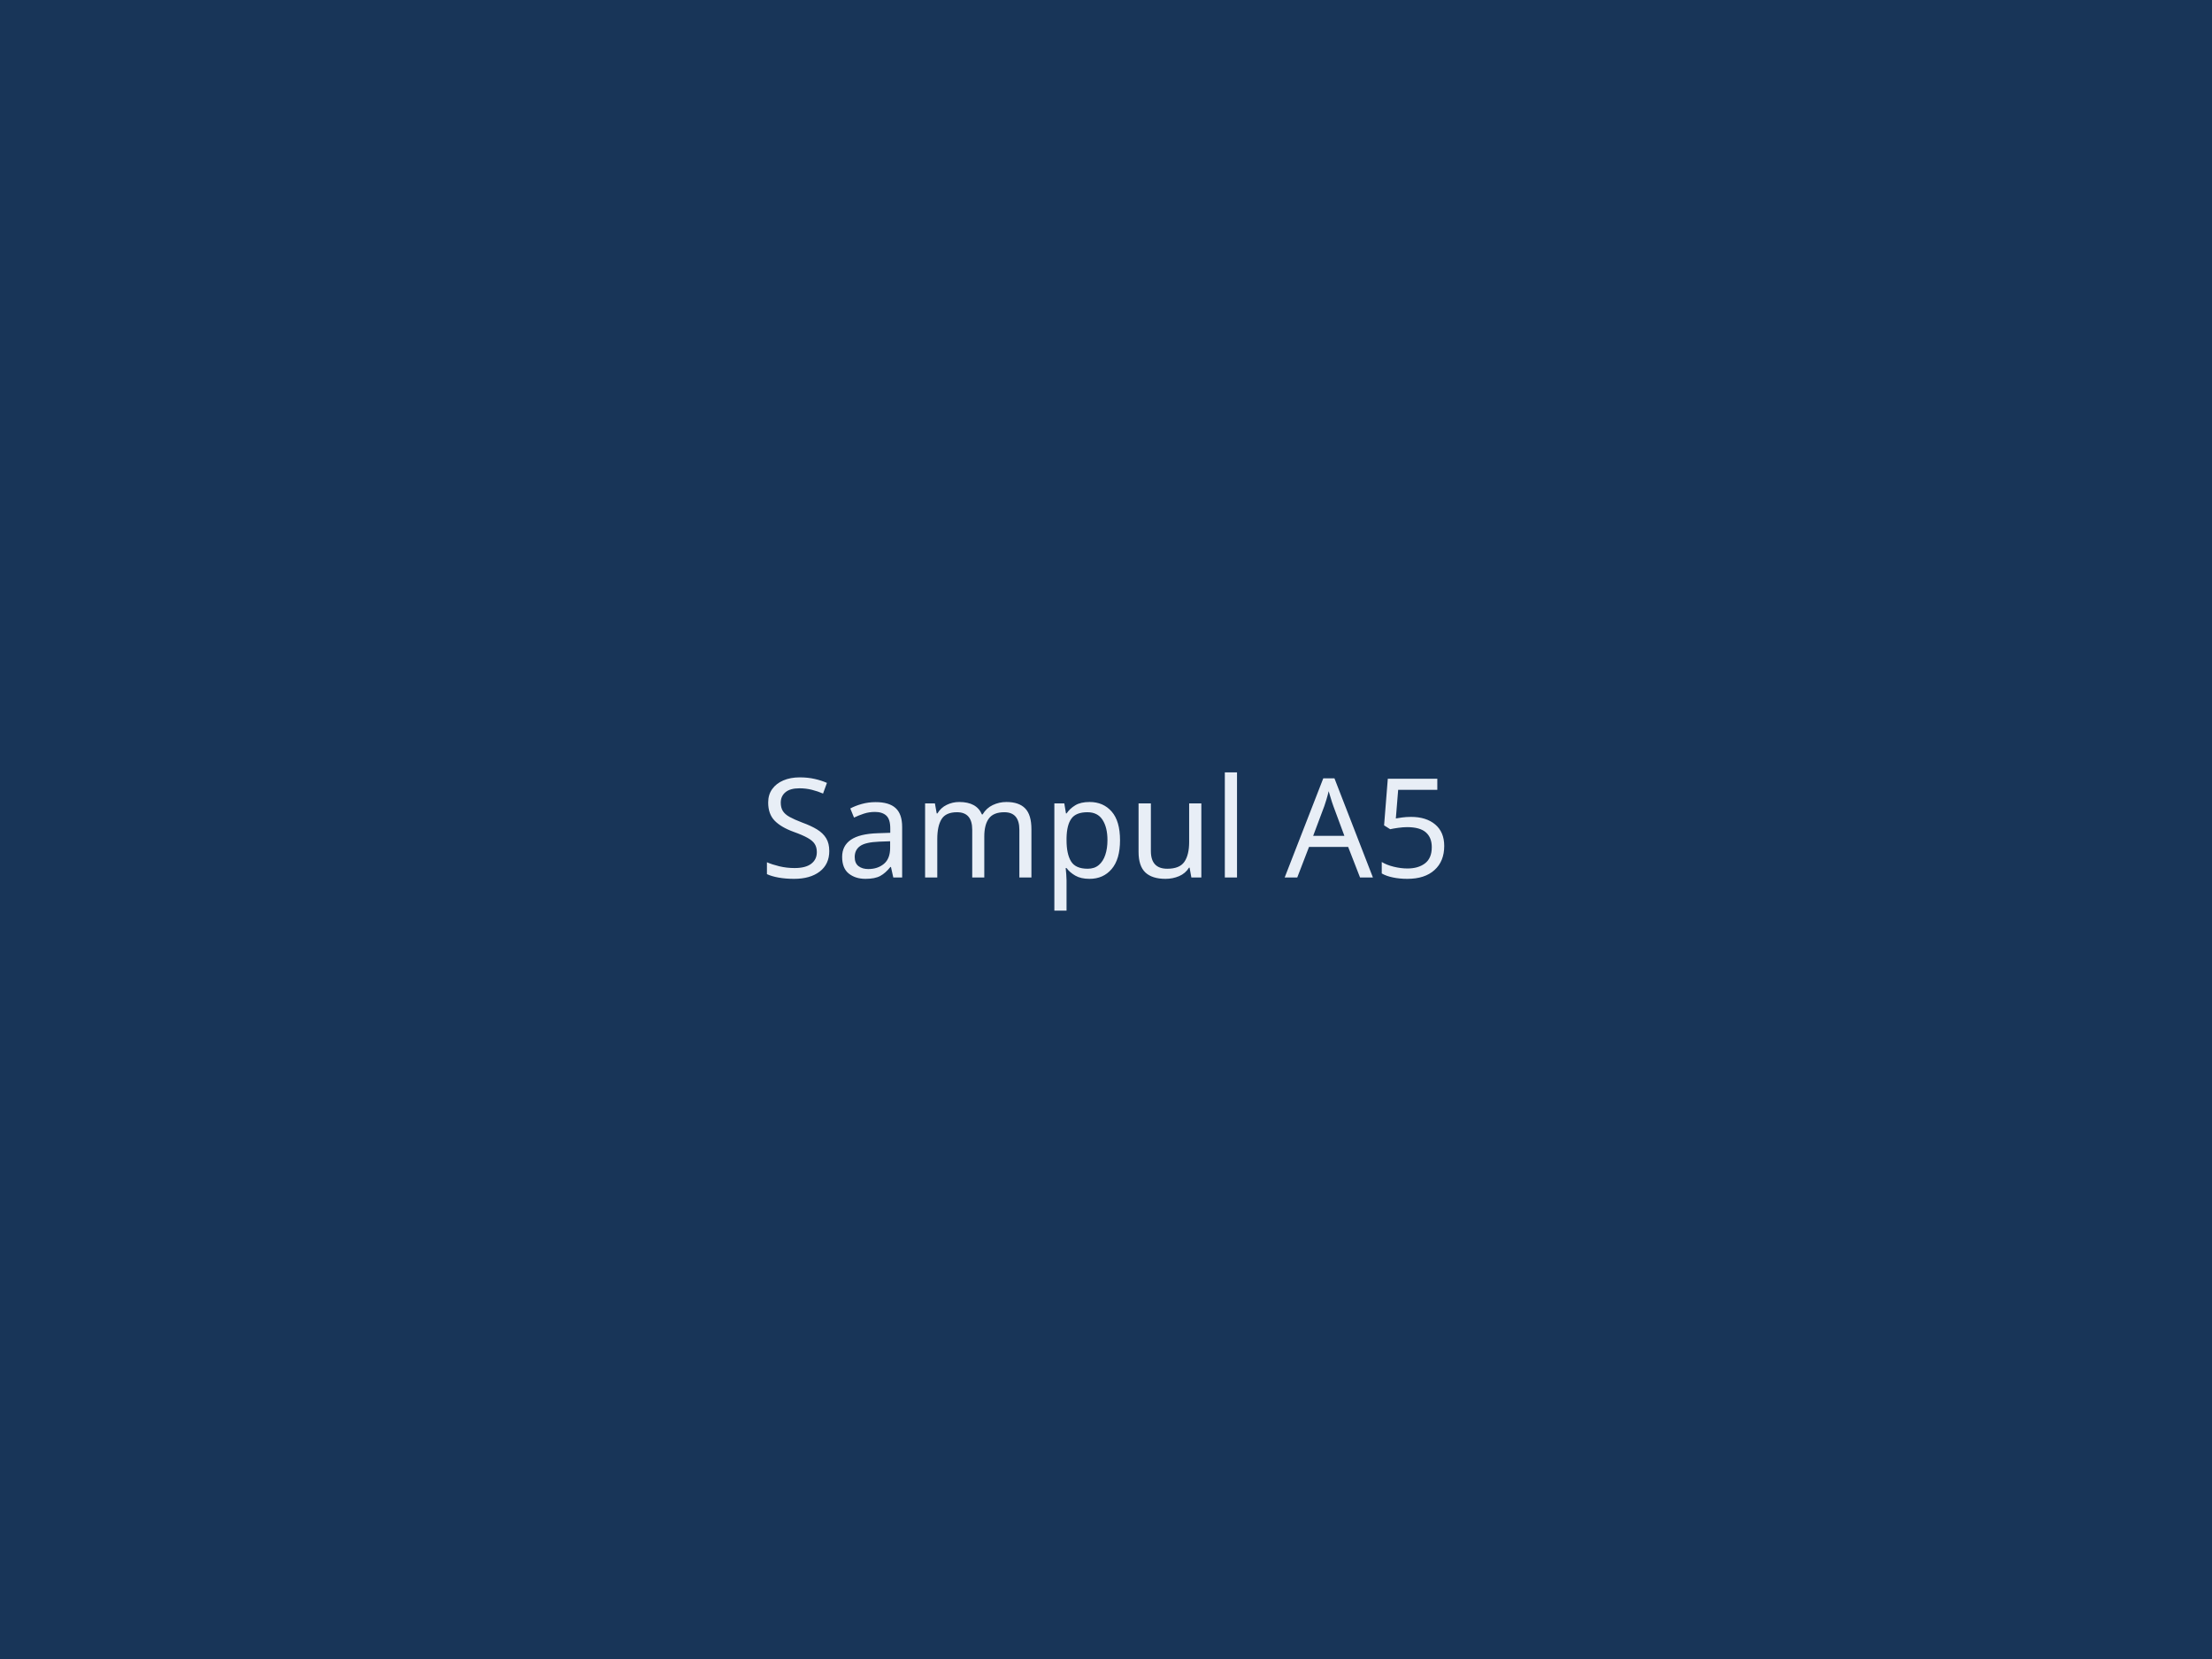
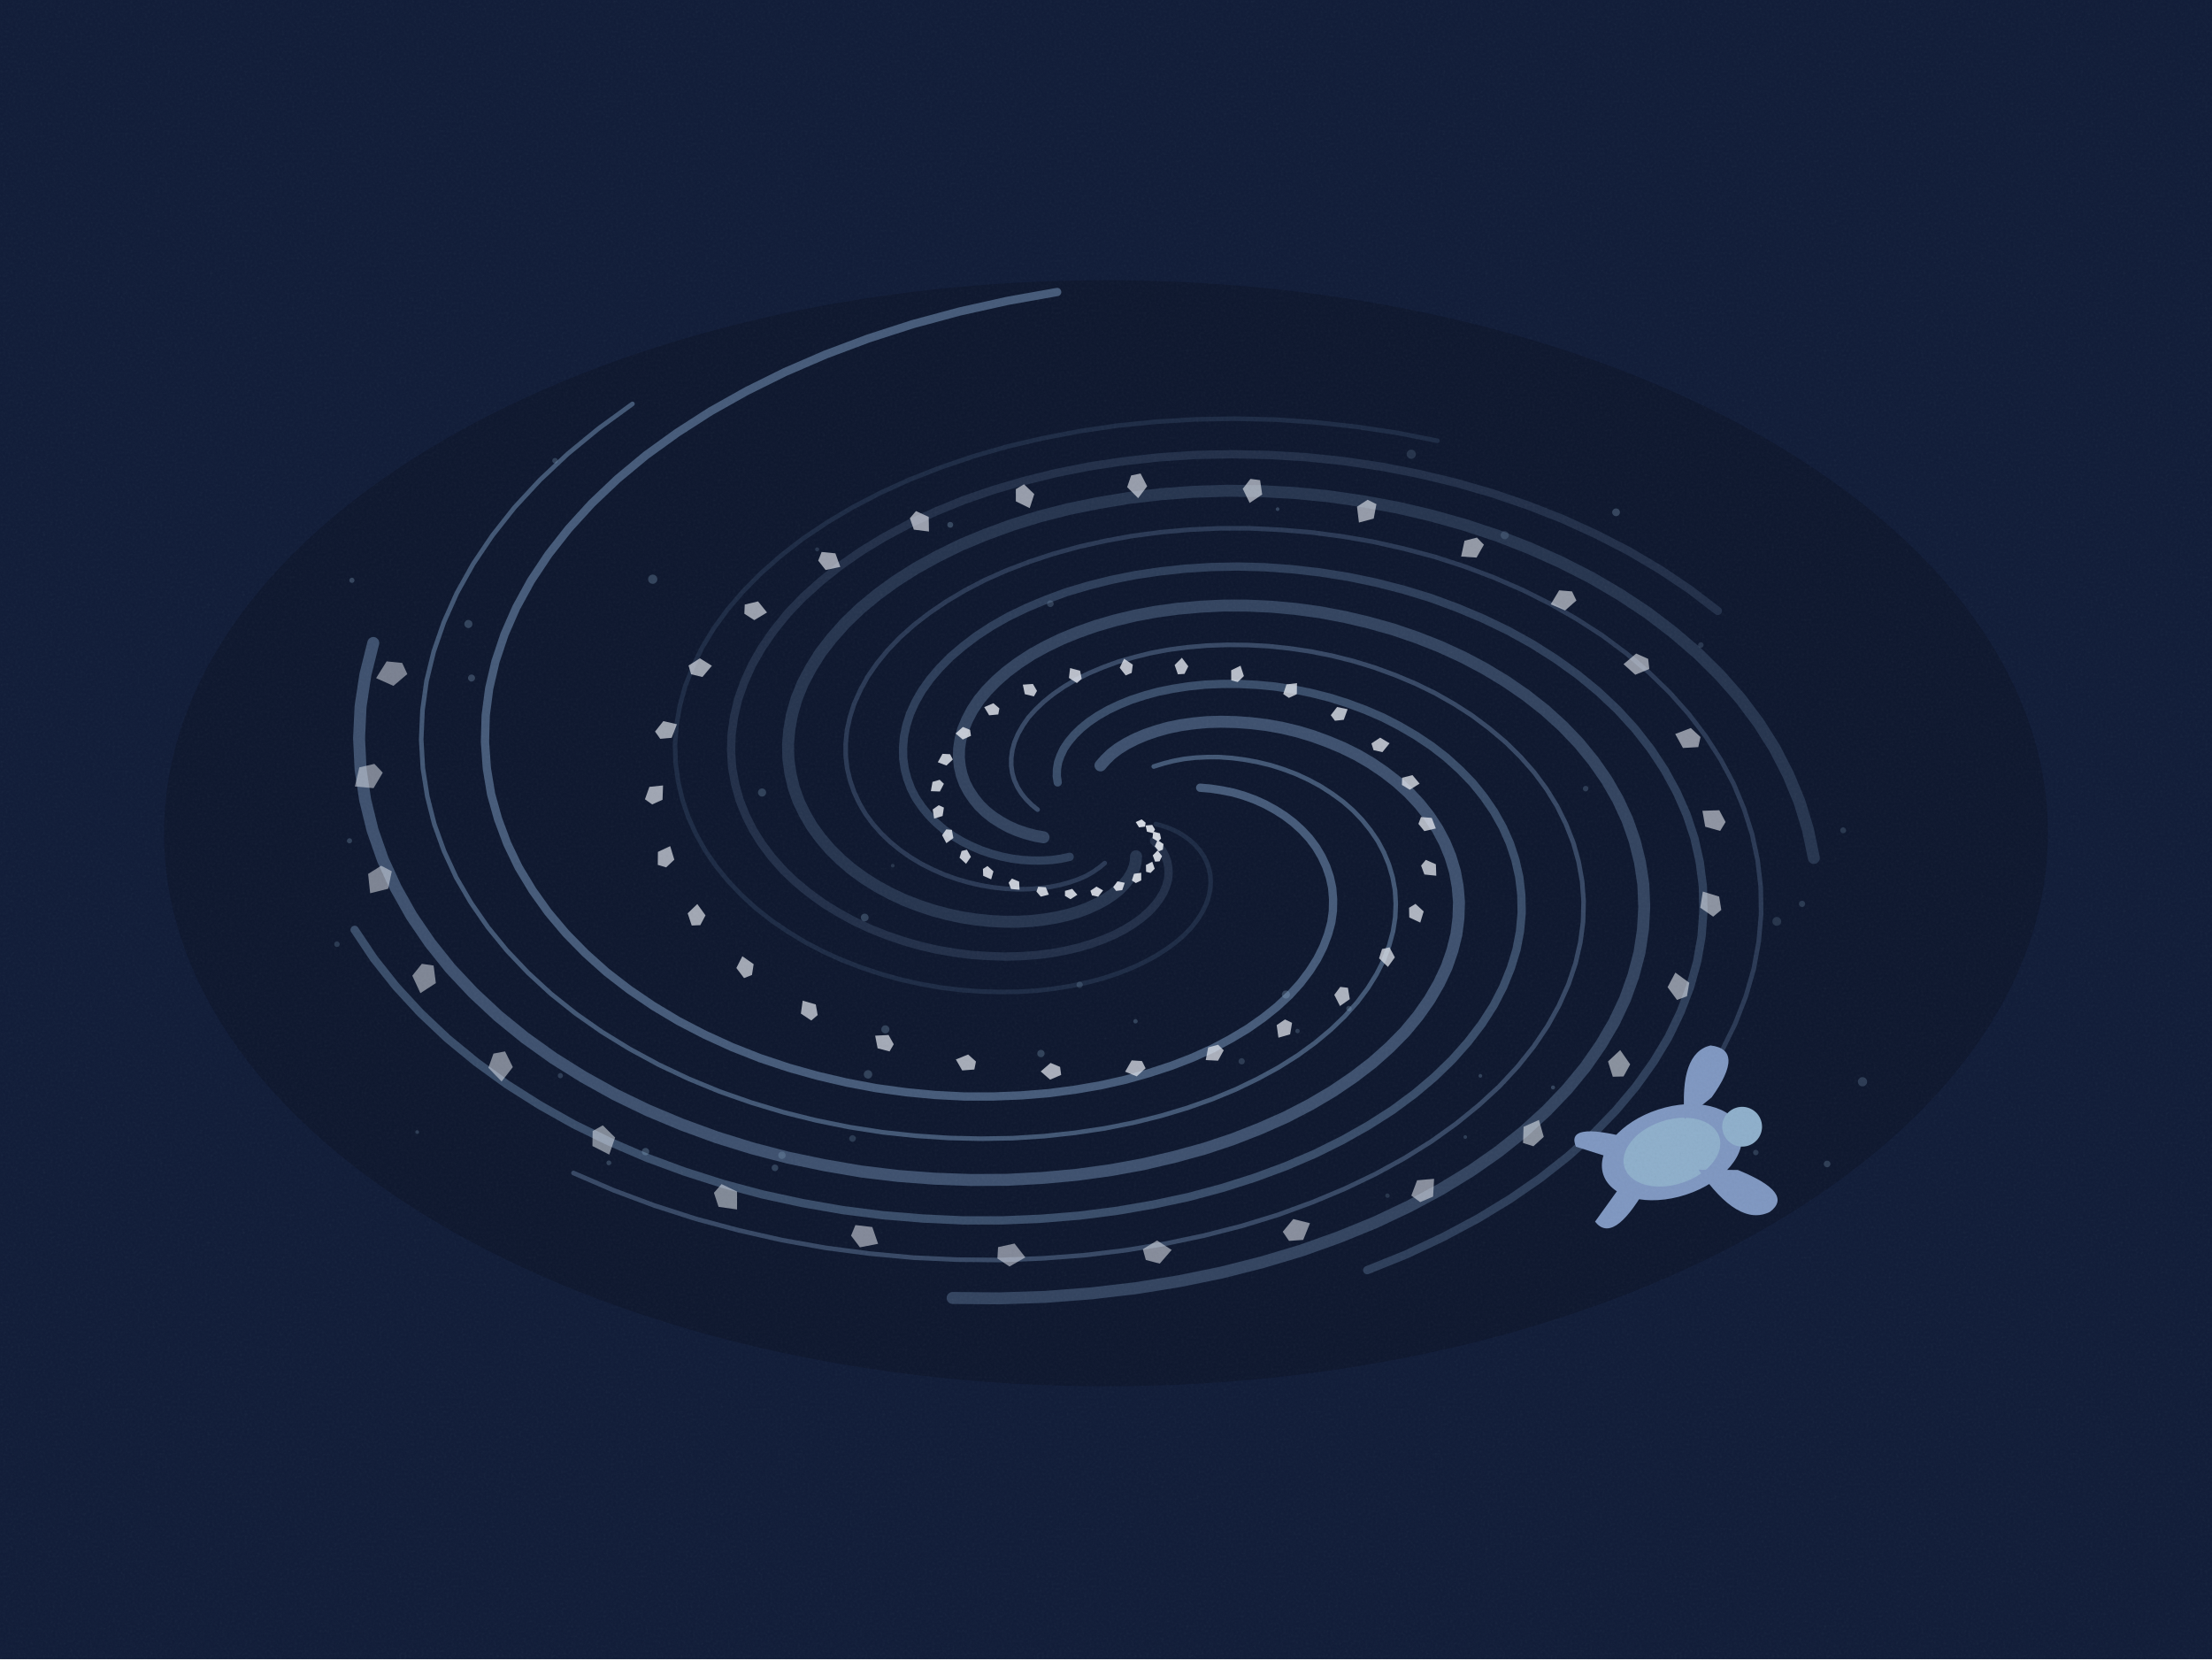
- <svg xmlns="http://www.w3.org/2000/svg" viewBox="0 0 800 600" width="800" height="600" role="img" aria-label="Sampul A5">
-   <rect width="800" height="600" fill="#183558" />
-   <text x="50%" y="50%" fill="#E8EEF6" font-family="sans-serif" font-size="50" text-anchor="middle" dominant-baseline="middle">Sampul A5</text>
+ <svg xmlns="http://www.w3.org/2000/svg" aria-labelledby="title desc" viewBox="0 0 1200 900" role="img">
+   <defs>
+     <filter id="grain" width="100%" height="100%" x="0%" y="0%" color-interpolation-filters="sRGB">
+       <feTurbulence baseFrequency=".74" numOctaves="3" seed="17" stitchTiles="stitch" type="fractalNoise" />
+       <feColorMatrix type="saturate" values="0" />
+     </filter>
+   </defs>
+   <path fill="#101c38" d="M0 0h1200v900H0z" />
+   <ellipse cx="600" cy="452" fill="#0a1226" opacity=".53" rx="511" ry="300" />
+   <path fill="none" stroke="#86a8d0" stroke-linecap="round" stroke-linejoin="round" stroke-width="2.5" d="m627 447 4 1.1 3.9 1.4 3.7 1.7 3.5 2.1 3.2 2.3 2.9 2.6 2.5 2.9 2.2 3.1 1.7 3.4 1.2 3.5.8 3.7.2 3.9-.3 3.9-.9 4.1-1.4 4.1-2.1 4.2-2.7 4.2-3.2 4.1-3.9 4-4.5 3.9-5.2 3.8-5.7 3.6-6.3 3.4-6.9 3.2-7.4 2.9-7.9 2.6-8.4 2.2-8.8 1.9-9.3 1.5-9.6 1.1-10 .6-10.2.1-10.5-.3-10.6-.8-10.7-1.3-10.8-1.9-10.8-2.4-10.7-3-10.6-3.5-10.4-4-10.2-4.6-9.8-5.1-9.4-5.7-9-6.1-8.5-6.7-7.9-7.2-7.2-7.6-6.6-8.1-5.8-8.4-5-8.9-4.2-9.2-3.2-9.5-2.3-9.8-1.4-10.1-.3-10.2.8-10.4 1.8-10.4 2.9-10.6 4.1-10.5 5.1-10.5 6.3-10.4 7.5-10.3 8.6-10 9.7-9.8 10.8-9.5 11.9-9.2 13-8.7 14-8.3 15-7.8 15.9-7.2 16.9-6.6 17.6-6 18.5-5.3 19.2-4.5 19.8-3.8 20.4-3 20.9-2.1 21.3-1.3 21.6-.4 21.9.5 22.1 1.5 22.1 2.4 22 3.3 21.9 4.3" opacity=".14" />
+   <path fill="none" stroke="#86a8d0" stroke-linecap="round" stroke-linejoin="round" stroke-width="4.5" d="m626.1 456.2 2.4 2.5 2 2.7 1.6 2.9 1.1 3 .6 3.2.2 3.4-.4 3.4-1 3.5-1.5 3.5-2.1 3.5-2.7 3.5-3.2 3.4-3.8 3.3-4.4 3.2-4.9 3-5.4 2.8-6 2.6-6.4 2.3-6.9 2.1-7.4 1.7-7.7 1.4-8.1 1-8.5.6-8.6.2-9-.3-9-.6-9.3-1.2-9.2-1.6-9.3-2.1-9.3-2.7-9.1-3.1-9-3.6-8.7-4.1-8.4-4.6-8.1-5-7.7-5.6-7.3-6-6.7-6.4-6.1-6.9-5.5-7.3-4.8-7.6-4-8-3.3-8.3-2.4-8.6-1.6-8.8-.6-9.1.3-9.2 1.3-9.3 2.2-9.4 3.3-9.4 4.3-9.5 5.4-9.4 6.4-9.2 7.4-9.2 8.5-8.9 9.6-8.6 10.5-8.4 11.5-8 12.5-7.6 13.5-7.2 14.3-6.6 15.2-6.2 16-5.5 16.7-4.9 17.4-4.3L591 253l18.6-2.8 19.1-2.1 19.5-1.3 19.9-.4 20.1.4 20.3 1.2 20.3 2.1 20.4 3 20.2 3.9 20.1 4.8 19.8 5.7 19.4 6.6 18.9 7.4 18.4 8.4 17.7 9.1 16.9 10 16.1 10.8 15.2 11.6" opacity=".17" />
+   <path fill="none" stroke="#86a8d0" stroke-linecap="round" stroke-linejoin="round" stroke-width="6.5" d="m616.3 464.5-.2 3-.7 3-1.3 3.1-1.8 3-2.4 3-2.8 2.9-3.5 2.8-3.9 2.6-4.4 2.4-5 2.3-5.3 2-5.8 1.7-6.2 1.4-6.6 1.1-6.9.8-7.2.4h-7.4l-7.6-.4-7.8-.8-7.8-1.2-7.9-1.7-7.8-2.1-7.8-2.6-7.7-3-7.5-3.5-7.2-3.9-7-4.4-6.6-4.8-6.1-5.2-5.8-5.7-5.1-6-4.7-6.4-3.9-6.7-3.4-7-2.6-7.4-1.8-7.6-1.1-7.8-.2-8 .7-8.1 1.5-8.3 2.4-8.3 3.4-8.4 4.4-8.3 5.2-8.3 6.3-8.1 7.2-8.1 8.1-7.8 9.1-7.5 10-7.3 11-7 11.8-6.5 12.6-6.2 13.5-5.6 14.2-5.2 14.9-4.6 15.6-4 16.2-3.3 16.8-2.8 17.3-2 17.6-1.3 18-.6 18.3.2 18.5 1 18.6 1.8 18.6 2.7 18.6 3.4 18.4 4.3 18.2 5.1 17.9 5.9 17.4 6.8 17 7.6 16.3 8.3 15.7 9.2 15 9.9 14 10.7 13.2 11.3 12.1 12 11.1 12.6 9.9 13.2 8.7 13.8 7.3 14.2 6.1 14.7 4.6 15.1 3.2 15.4" opacity=".21" />
+   <path fill="none" stroke="#86a8d0" stroke-linecap="round" stroke-linejoin="round" stroke-width="2.5" d="m599.3 468.2-2.9 2.4-3.3 2.3-3.8 2.2-4.3 1.9-4.7 1.6-5 1.4-5.5 1.1-5.7.7-6 .5-6.2.1-6.4-.3-6.5-.7-6.6-1.1-6.6-1.5-6.6-1.9-6.6-2.3-6.4-2.8-6.2-3.1-6-3.6-5.6-3.9-5.4-4.4-4.9-4.7-4.5-5.1-4-5.4-3.4-5.8-2.8-6-2.2-6.3-1.6-6.6-.8-6.8v-6.9l.7-7.1 1.6-7.2 2.3-7.2 3.3-7.3 4-7.3 5-7.2 5.8-7.1 6.7-7 7.6-6.8 8.4-6.5 9.3-6.3 10.1-6 10.8-5.6 11.7-5.2 12.4-4.7 13-4.3 13.8-3.8 14.3-3.2 14.8-2.7 15.4-2 15.7-1.4 16.1-.7h16.5l16.6.8 16.8 1.4 16.8 2.2 16.8 2.9 16.8 3.8 16.6 4.4 16.3 5.3 15.9 6 15.6 6.8 15 7.5 14.4 8.3 13.8 8.9 13 9.7 12.2 10.3 11.2 10.9 10.3 11.6 9.2 12.1 8.1 12.6 7 13.1 5.6 13.5 4.4 13.8 3 14.2 1.7 14.5.2 14.7-1.3 14.8-2.7 14.9-4.3 14.9-5.8 14.9-7.3 14.8-8.9 14.6-10.4 14.3" opacity=".24" />
+   <path fill="none" stroke="#86a8d0" stroke-linecap="round" stroke-linejoin="round" stroke-width="4.5" d="m580.3 464.8-4.7 1-4.9.7-5.2.3h-5.3l-5.5-.3-5.5-.7-5.6-1.1-5.6-1.5-5.6-1.9-5.4-2.3-5.2-2.6-5-3-4.7-3.4-4.4-3.8-4-4.1-3.6-4.4-3.2-4.7-2.6-5-2-5.3-1.5-5.5-.8-5.7-.1-5.9.5-6 1.3-6.2 2-6.2 2.8-6.2 3.6-6.3 4.4-6.2 5.2-6.1 5.9-6 6.8-5.8 7.5-5.7 8.3-5.4 9-5.1 9.8-4.7 10.5-4.4 11.1-4.1 11.8-3.5 12.3-3.1 12.9-2.6 13.4-2 13.8-1.5 14.1-.9 14.5-.3 14.8.4 14.9 1.1 15 1.7 15.1 2.4 15 3.1 14.9 3.8 14.8 4.5 14.4 5.3 14.1 5.9 13.7 6.6 13.2 7.3 12.6 8 12 8.6 11.2 9.2 10.4 9.8 9.5 10.4 8.6 11 7.5 11.4 6.5 11.9 5.4 12.2 4.2 12.7 2.9 13 1.7 13.2.3 13.5-1 13.6-2.4 13.7-3.8 13.7-5.2 13.7-6.6 13.7-8.1 13.4-9.5 13.3-10.9 13-12.3 12.7-13.7 12.2-15 11.8-16.4 11.3-17.6 10.7-18.8 10-20 9.4-21.1 8.5" opacity=".27" />
+   <path fill="none" stroke="#86a8d0" stroke-linecap="round" stroke-linejoin="round" stroke-width="6.5" d="m566.1 454.2-4.9-.9-4.8-1.3-4.7-1.6-4.6-2-4.3-2.4-4.2-2.7-3.8-3-3.5-3.4-3-3.7-2.7-4-2.2-4.2-1.6-4.4-1.1-4.7-.5-4.9.1-5 .8-5.1 1.4-5.2 2.2-5.3 2.8-5.3 3.5-5.3 4.3-5.2 5-5.1 5.7-5 6.4-4.8 7.2-4.7 7.8-4.3 8.5-4.1 9.1-3.7 9.7-3.4 10.3-3 10.9-2.6 11.3-2.1 11.8-1.6 12.2-1.1 12.5-.6h12.8l13 .6 13.2 1.2 13.3 1.8 13.3 2.5 13.2 3.1 13.2 3.7 12.9 4.4 12.7 5 12.4 5.7 11.9 6.3 11.4 6.9 10.9 7.5 10.3 8.1 9.6 8.7 8.8 9.2 7.9 9.7 7.1 10.2 6.1 10.6 5.1 11 4 11.4 2.9 11.7 1.8 12 .5 12.2-.7 12.3-1.9 12.5-3.3 12.5-4.5 12.6-5.9 12.5-7.2 12.3-8.5 12.2-9.9 12-11.1 11.6-12.5 11.4-13.7 10.9-14.9 10.4-16.2 9.9-17.3 9.3-18.4 8.7-19.4 7.9-20.4 7.3-21.4 6.4-22.1 5.6-23 4.7-23.6 3.8-24.2 2.8-24.7 1.9-25 .8-25.4-.2" opacity=".31" />
+   <path fill="none" stroke="#86a8d0" stroke-linecap="round" stroke-linejoin="round" stroke-width="2.5" d="m562.9 439.2-3.3-2.7-2.9-2.9-2.6-3.2-2.1-3.4-1.7-3.7-1.1-3.8-.6-4.1v-4.2l.6-4.3 1.2-4.4 1.9-4.4 2.5-4.4 3.1-4.5 3.9-4.3 4.5-4.3 5.1-4.1 5.8-4 6.4-3.8 7.1-3.5 7.6-3.2 8.2-3 8.8-2.5 9.2-2.3 9.7-1.8 10.1-1.3 10.5-.9 10.9-.4 11.1.1 11.3.6 11.4 1.2 11.6 1.7 11.5 2.3 11.6 2.9 11.4 3.5 11.2 4.1 11 4.6 10.7 5.2 10.4 5.9 9.8 6.3 9.3 7 8.8 7.4 8.1 8 7.4 8.4 6.6 8.9 5.8 9.4 4.8 9.7 4 10.1 2.9 10.4 1.9 10.6.8 10.9-.3 11.1-1.5 11.2-2.6 11.3-3.8 11.3-5.1 11.4-6.2 11.2-7.5 11.1-8.7 10.9-9.9 10.7-11.2 10.3-12.3 10-13.4 9.6-14.6 9.1-15.7 8.6-16.7 8-17.7 7.4-18.6 6.8-19.6 6-20.3 5.2-21 4.4-21.7 3.6-22.3 2.7-22.7 1.7-23.2.9-23.4-.2-23.7-1.1-23.8-2.2-23.7-3.1-23.7-4.2-23.4-5.3-23.2-6.2-22.7-7.3-22.2-8.3-21.6-9.3" opacity=".34" />
+   <path fill="none" stroke="#86a8d0" stroke-linecap="round" stroke-linejoin="round" stroke-width="4.5" d="m573.8 424.4-.5-3.5.1-3.6.6-3.7 1.3-3.7 1.8-3.8 2.5-3.7 3.1-3.7 3.7-3.6 4.3-3.5 4.9-3.3 5.4-3.1 6.1-2.9 6.6-2.7 7.1-2.3 7.6-2.1 8-1.6 8.4-1.3 8.8-.9 9.2-.4h9.4l9.6.5 9.7.9 9.9 1.5 9.9 2 9.9 2.5 9.8 3.1 9.7 3.6 9.5 4.1 9.1 4.7 8.9 5.2 8.4 5.6 8 6.2 7.4 6.7 6.9 7.1 6.1 7.6 5.5 8 4.7 8.4 3.9 8.7 3 9.1 2.1 9.3 1.1 9.6.2 9.7-.9 10-1.9 10-3.1 10.1-4.1 10.1-5.2 10.1-6.4 10-7.5 9.8-8.6 9.7-9.7 9.4-10.8 9.1-11.9 8.8-13 8.3-14 7.9-14.9 7.4-15.9 6.8-16.8 6.2-17.6 5.6-18.3 4.9-19.1 4.1-19.7 3.4-20.3 2.6-20.8 1.7-21.1.9h-21.5l-21.7-1-21.8-1.8-21.9-2.8-21.8-3.8-21.7-4.7-21.3-5.7-21-6.7-20.6-7.6-20-8.6-19.3-9.4-18.5-10.4-17.7-11.2-16.7-12.1-15.7-12.9-14.5-13.7-13.3-14.4-12-15.1-10.5-15.7" opacity=".37" />
+   <path fill="none" stroke="#86a8d0" stroke-linecap="round" stroke-linejoin="round" stroke-width="6.5" d="m597 415.2 2.7-3.1 3.2-3.1 3.8-2.9 4.4-2.7 4.9-2.5 5.4-2.3 5.9-2 6.3-1.8 6.8-1.4 7.1-1 7.5-.7 7.7-.2 8 .2 8.1.6 8.3 1 8.4 1.5 8.4 2 8.3 2.5 8.2 3 8.1 3.4 7.9 3.9 7.5 4.4 7.2 4.9 6.8 5.3 6.4 5.8 5.8 6.2 5.2 6.6 4.6 7 3.9 7.4 3.1 7.6 2.4 8 1.5 8.2.7 8.4-.3 8.7-1.1 8.7-2.2 8.9-3.1 8.9-4.2 8.9-5.1 8.8-6.2 8.8-7.2 8.7-8.3 8.4-9.2 8.2-10.3 7.9-11.2 7.6-12.2 7.2-13.1 6.8-14 6.2-14.8 5.8-15.6 5.2-16.4 4.5-17.1 4-17.6 3.2-18.3 2.5-18.7 1.7-19.1 1-19.5.1-19.6-.7-19.9-1.5-19.9-2.4-19.9-3.4-19.8-4.1-19.6-5.1-19.3-6-18.9-6.9-18.4-7.7-17.8-8.6-17.1-9.5-16.3-10.2-15.5-11.1-14.5-11.8-13.5-12.6-12.4-13.2-11.1-13.9-9.9-14.5-8.5-15.1-7.1-15.5-5.6-16-4-16.4-2.5-16.6-.8-16.9.8-17.1 2.6-17.3 4.3-17.2" opacity=".4" />
+   <path fill="none" stroke="#86a8d0" stroke-linecap="round" stroke-linejoin="round" stroke-width="2.5" d="m625.9 415.8 5.1-1.6 5.5-1.4 5.8-1.1 6.2-.7 6.4-.3h6.6l6.9.5 6.9.9 7 1.3 7.1 1.7 6.9 2.2 6.9 2.6 6.7 3.1 6.5 3.5 6.2 4 5.9 4.3 5.5 4.8 5 5.2 4.5 5.6 4 5.9 3.3 6.2 2.7 6.6 2 6.8 1.3 7.1.4 7.3-.3 7.4-1.2 7.6-2.1 7.7-2.9 7.7-3.9 7.7-4.8 7.7-5.7 7.6-6.7 7.5-7.6 7.3-8.5 7.1-9.5 6.9-10.3 6.5-11.2 6.1-12 5.8-12.8 5.3-13.6 4.8-14.3 4.3-14.9 3.7-15.6 3.1-16.1 2.4-16.6 1.8-17 1.1-17.4.3-17.6-.4-17.9-1.2-17.9-1.9-18-2.8-17.9-3.6-17.7-4.4-17.6-5.3-17.2-6-16.8-6.9-16.3-7.7-15.7-8.5-15-9.2-14.3-10-13.4-10.7-12.4-11.4-11.5-12.1-10.3-12.6-9.2-13.3-8-13.7-6.6-14.3-5.3-14.7-3.8-15-2.4-15.3-.9-15.6.7-15.8 2.2-15.9 3.9-16 5.5-15.9 7.1-15.9 8.8-15.7 10.4-15.4 12-15.2 13.7-14.8 15.2-14.3 16.8-13.8 18.3-13.3" opacity=".44" />
+   <path fill="none" stroke="#86a8d0" stroke-linecap="round" stroke-linejoin="round" stroke-width="4.5" d="m651.1 427.3 5.8.5 5.9.9 6 1.2 5.9 1.7 5.8 2.1 5.6 2.5 5.5 3 5.2 3.3 4.9 3.7 4.5 4.1 4.1 4.4 3.6 4.8 3.1 5.2 2.5 5.4 1.9 5.6 1.3 5.9.5 6.2-.1 6.3-.9 6.4-1.8 6.5-2.5 6.6-3.3 6.6-4.2 6.6-5 6.6-5.8 6.4-6.8 6.3-7.5 6-8.4 5.9-9.2 5.5-9.9 5.3-10.8 4.9-11.4 4.4-12.2 4-12.8 3.6-13.3 3-14 2.4-14.4 1.9-14.9 1.2-15.2.6h-15.6l-15.7-.8-15.9-1.5-16.1-2.2-16-3-15.9-3.7-15.7-4.4-15.6-5.2-15.2-6-14.7-6.7-14.3-7.4-13.7-8.2-13.1-8.9-12.3-9.5-11.4-10.2-10.6-10.8-9.6-11.4-8.5-11.9-7.5-12.4-6.2-12.9-5-13.4-3.8-13.6-2.3-14-1-14.3.4-14.4 1.9-14.6 3.4-14.6 4.9-14.7 6.4-14.6 7.9-14.4 9.5-14.3 11-14 12.5-13.7 14-13.3 15.4-12.8 16.9-12.2 18.2-11.7 19.6-11 20.8-10.3 22-9.5 23.2-8.7 24.2-7.8 25.2-6.8 26.1-5.8 26.9-4.8" opacity=".47" />
+   <path fill="#e6eaf2" d="m616.12 445.92 3.24-1.44 2.16 1.8-.36 2.16-3.24.36Z" opacity=".92" />
+   <path fill="#e6eaf2" d="m621.463 447.787 3.63-.315 1.497 2.472-1.073 1.978-3.269-.734Z" opacity=".91" />
+   <path fill="#e6eaf2" d="m625.606 451.13 3.631.908.627 2.9-1.703 1.563-2.93-1.806Z" opacity=".91" />
+   <path fill="#e6eaf2" d="m627.982 455.746 3.22 2.094-.361 3.025-2.175.947-2.239-2.731Zm.008 5.559 2.424 3.106-1.36 2.812-2.426.193-1.259-3.397Z" opacity=".9" />
+   <path fill="#e6eaf2" d="m625.111 467.44 1.312 3.819-2.256 2.272-2.415-.623-.087-3.712Zm-5.993 6.003-.003 4.136-2.943 1.448-2.132-1.408 1.154-3.624Z" opacity=".89" />
+   <path fill="#e6eaf2" d="m610.19 478.864-1.382 4.003-3.332.42-1.593-2.073 2.324-3.124Zm-11.762 4.149-2.67 3.413-3.364-.703-.851-2.538 3.29-2.247Z" opacity=".88" />
+   <path fill="#e6eaf2" d="m584.467 485.37-3.719 2.412-3.018-1.8.022-2.737 3.93-1.078Z" opacity=".87" />
+   <path fill="#e6eaf2" d="m568.984 485.298-4.396 1.093-2.319-2.744.932-2.638 4.157.266Zm-15.879-2.642-4.611-.406-1.327-3.423 1.778-2.238 3.928 1.64Z" opacity=".86" />
+   <path fill="#e6eaf2" d="m537.7 477.017-4.318-1.925-.144-3.747 2.462-1.57 3.247 2.89Zm-13.621-8.434-3.528-3.294 1.107-3.663 2.897-.698 2.175 3.868Z" opacity=".85" />
+   <path fill="#e6eaf2" d="m513.383 457.395-2.31-4.35 2.285-3.167 3.028.29.813 4.454Zm-6.617-13.35-.782-4.962 3.255-2.295 2.823 1.284-.695 4.566Z" opacity=".84" />
+   <path fill="#e6eaf2" d="m504.98 429.176.893-5.043 3.9-1.132 2.296 2.176-2.186 4.17Zm3.777-15.694 2.534-4.564 4.134.203 1.49 2.858-3.49 3.294Z" opacity=".83" />
+   <path fill="#e6eaf2" d="m518.39 397.894 3.955-3.556 3.916 1.567.488 3.248-4.455 2.015Z" opacity=".82" />
+   <path fill="#e6eaf2" d="m533.93 383.573 4.987-2.113 3.252 2.807-.608 3.29-4.959.464Zm20.935-12.183 5.502-.382 2.2 3.78-1.676 2.966-4.927-1.197Z" opacity=".81" />
+   <path fill="#e6eaf2" d="m580.532 362.401 5.422 1.457.864 4.367-2.595 2.3-4.345-2.786Zm29.285-5.058 4.733 3.197-.615 4.488-3.258 1.353-3.258-4.12Z" opacity=".8" />
+   <path fill="#e6eaf2" d="m641.163 356.803 3.494 4.643-2.078 4.113-3.582.221-1.77-5.041Zm31.829 4.311 1.822 5.622-3.36 3.266-3.517-.973-.032-5.433Z" opacity=".79" />
+   <path fill="#e6eaf2" d="m703.62 370.55-.108 6.007-4.31 2.029-3.06-2.1 1.767-5.234Zm27.463 14.174-2.092 5.737-4.814.522-2.245-3.03 3.43-4.444Z" opacity=".78" />
+   <path fill="#e6eaf2" d="m753.849 403.196-3.908 4.82-4.798-1.091-1.155-3.654 4.766-3.136Z" opacity=".77" />
+   <path fill="#e6eaf2" d="m770.137 425.089-5.347 3.336-4.248-2.634.1-3.892 5.614-1.435Zm8.795 24.317-6.238 1.436-3.208-3.934 1.382-3.704 5.866.478Z" opacity=".76" />
+   <path fill="#e6eaf2" d="m779.183 475.055-6.465-.684-1.779-4.838 2.552-3.1 5.474 2.4Zm-8.683 25.409-5.98-2.793-.108-5.231 3.473-2.132 4.462 4.111Z" opacity=".75" />
+   <path fill="#e6eaf2" d="m752.946 524.508-4.814-4.655 1.624-5.057 4.038-.898 2.923 5.42Zm-26.024 21.212-3.081-6.056 3.228-4.315 4.17.472 1.015 6.166Z" opacity=".74" />
+   <path fill="#e6eaf2" d="m693.538 562.904-.955-6.828 4.522-3.072 3.844 1.83-1.063 6.25Zm-39.441 12.127 1.34-6.863 5.35-1.454 3.083 3.025-3.084 5.642Z" opacity=".73" />
+   <path fill="#e6eaf2" d="m610.37 581.338 3.55-6.139 5.611.374 1.957 3.918-4.82 4.391Zm-45.81-.12 5.355-4.648 5.184 2.18.574 4.341-5.986 2.583Z" opacity=".72" />
+   <path fill="#e6eaf2" d="m518.54 574.708 6.668-2.69 4.25 3.801-.883 4.352-6.591.5Z" opacity=".71" />
+   <path fill="#e6eaf2" d="m474.769 561.806 7.278-.377 2.82 5.046-2.283 3.88-6.483-1.696ZM435.45 542.82l7.1 2.04 1.036 5.766-3.467 2.965-5.653-3.765Z" opacity=".7" />
+   <path fill="#e6eaf2" d="m402.723 518.714 6.129 4.297-.91 5.866-4.3 1.697-4.174-5.471Zm-24.444-28.32 4.453 6.139-2.805 5.319-4.68.207-2.193-6.618Z" opacity=".69" />
+   <path fill="#e6eaf2" d="m363.583 458.992 2.241 7.348-4.441 4.17-4.55-1.345.081-7.063Zm-3.883-32.933-.276 7.775-5.628 2.529-3.914-2.788 2.407-6.737Z" opacity=".68" />
+   <path fill="#e6eaf2" d="m367.223 392.872-2.829 7.353-6.222.566-2.829-3.96 4.526-5.656Zm18.967-31.729-5.132 6.108-6.144-1.51-1.402-4.723 6.197-3.923Z" opacity=".67" />
+   <path fill="#e6eaf2" d="m416.11 332.242-6.924 4.155-5.383-3.47.214-4.983 7.225-1.713Z" opacity=".66" />
+   <path fill="#e6eaf2" d="m455.877 307.516-7.997 1.694-4.008-5.094 1.847-4.699 7.48.741Zm48.085-19.195-8.21-1.013-2.157-6.196 3.315-3.888 6.913 3.174Z" opacity=".65" />
+   <path fill="#e6eaf2" d="m558.618 275.648-7.522-3.675-.023-6.638 4.453-2.627 5.569 5.314Zm58.839-5.4-5.985-5.994 2.165-6.358 5.125-1.046 3.577 6.918Z" opacity=".64" />
+   <path fill="#e6eaf2" d="m677.934 272.847-3.75-7.704 4.165-5.369 5.247.688 1.142 7.795Zm59.283 10.613-1.05-8.603 5.75-3.762 4.793 2.385-1.474 7.831Z" opacity=".63" />
+   <path fill="#e6eaf2" d="m792.655 301.89 1.828-8.572 6.739-1.704 3.797 3.858-3.988 7.004Zm48.598 25.928 4.57-7.595 7.005.589 2.36 4.94-6.119 5.383Z" opacity=".62" />
+   <path fill="#e6eaf2" d="m880.75 360.282 6.869-5.756 6.503 2.869.63 5.499-7.622 3.132Z" opacity=".61" />
+   <path fill="#e6eaf2" d="m908.795 398.159 8.46-3.242 5.272 4.883-1.207 5.464-8.317.485Zm14.752 41.667 9.154-.314 3.432 6.402-2.953 4.825-8.109-2.273Z" opacity=".6" />
+   <path fill="#e6eaf2" d="m923.775 483.638 8.851 2.713 1.173 7.247-4.41 3.64-7-4.841Zm-14.907 43.955 7.566 5.505-1.264 7.311-5.41 2.027-5.099-6.93Z" opacity=".59" />
+   <path fill="#e6eaf2" d="m878.962 569.612 5.418 7.748-3.613 6.57-5.837.157-2.591-8.298Zm-44.1 37.908 2.627 9.186-5.613 5.088-5.628-1.77.254-8.78Z" opacity=".58" />
+   <path fill="#e6eaf2" d="m777.979 639.45-.512 9.638-7.035 3.014-4.794-3.543 3.13-8.303Zm-67.319 24.085-3.658 9.038-7.712.565-3.414-4.96 5.722-6.902Z" opacity=".57" />
+   <path fill="#e6eaf2" d="m635.618 678.038-6.466 7.429-7.55-1.996-1.63-5.86 7.734-4.71Z" opacity=".56" />
+   <path fill="#e6eaf2" d="m556.252 682.069-8.617 4.968-6.555-4.389.37-6.132 8.936-1.955Zm-79.889-7.352-9.863 1.91-4.816-6.345 2.37-5.734 9.175 1.071Z" opacity=".55" />
+   <path fill="#e6eaf2" d="m399.85 656.087-10.044-1.418-2.512-7.643 4.148-4.695 8.408 4.039Zm-69.339-29.757-9.123-4.657.114-8.122 5.504-3.118 6.699 6.62Z" opacity=".54" />
+   <path fill="#e6eaf2" d="m272.113 586.67-7.179-7.443 2.779-7.715 6.279-1.169 4.219 8.521Zm-44.045-47.936-4.405-9.464 5.188-6.452 6.377.949 1.227 9.52Z" opacity=".53" />
+   <path fill="#e6eaf2" d="m200.802 484.55-1.095-10.482 7.072-4.453 5.775 3.002-1.958 9.49Zm-8.289-57.9 2.4-10.362 8.212-1.926 4.525 4.763-4.987 8.412Z" opacity=".52" />
+   <path fill="#e6eaf2" d="m204.042 367.865 5.695-9.1 8.47.861 2.753 6.031-7.523 6.39Z" opacity=".51" />
+   <g transform="rotate(-18 2426.547 -2550.786)scale(1.35)">
+     <ellipse fill="#8098c2" rx="29" ry="18" />
+     <ellipse fill="#8fb0cc" rx="20" ry="13" />
+     <circle cx="30" cy="-1" r="8" fill="#8fb0cc" />
+     <path fill="#8098c2" d="M9-11q6-26 19-25 13 6-6 20ZM8 10q8 27 22 25 12-4-7-20Zm-23-21q-22-14-21-3l14 10Zm0 22q-19 17-23 6l15-11Z" />
+   </g>
+   <circle cx="697.6" cy="539.5" r="2.2" fill="#8fb0cc" opacity=".3" />
+   <circle cx="794.9" cy="616.8" r="1" fill="#8fb0cc" opacity=".24" />
+   <circle cx="963.9" cy="499.8" r="2.4" fill="#8fb0cc" opacity=".19" />
+   <circle cx="569.8" cy="327.5" r="1.8" fill="#8fb0cc" opacity=".25" />
+   <circle cx="190.9" cy="314.8" r="1.4" fill="#8fb0cc" opacity=".3" />
+   <circle cx="816.3" cy="290.3" r="2.2" fill="#8fb0cc" opacity=".2" />
+   <circle cx="693.1" cy="276.2" r="1" fill="#8fb0cc" opacity=".29" />
+   <circle cx="354.1" cy="314.2" r="2.5" fill="#8fb0cc" opacity=".29" />
+   <circle cx="420.4" cy="633.5" r="1.8" fill="#8fb0cc" opacity=".27" />
+   <circle cx="350.2" cy="624.7" r="2" fill="#8fb0cc" opacity=".31" />
+   <circle cx="922.7" cy="349.9" r="1.5" fill="#8fb0cc" opacity=".2" />
+   <circle cx="301.1" cy="249.9" r="1.5" fill="#8fb0cc" opacity=".26" />
+   <circle cx="182.8" cy="512.2" r="1.5" fill="#8fb0cc" opacity=".22" />
+   <circle cx="860.2" cy="427.8" r="1.5" fill="#8fb0cc" opacity=".24" />
+   <circle cx="765.6" cy="246.4" r="2.5" fill="#8fb0cc" opacity=".18" />
+   <circle cx="803.1" cy="583.6" r="1" fill="#8fb0cc" opacity=".28" />
+   <circle cx="484.3" cy="469.6" r="1" fill="#8fb0cc" opacity=".19" />
+   <circle cx="330.3" cy="630.8" r="1.3" fill="#8fb0cc" opacity=".28" />
+   <circle cx="952.5" cy="625.2" r="1.5" fill="#8fb0cc" opacity=".23" />
+   <circle cx="616" cy="554" r="1.2" fill="#8fb0cc" opacity=".28" />
+   <circle cx="842.5" cy="589.9" r="1.1" fill="#8fb0cc" opacity=".3" />
+   <circle cx="255.8" cy="367.8" r="1.9" fill="#8fb0cc" opacity=".3" />
+   <circle cx="462.5" cy="617.6" r="1.8" fill="#8fb0cc" opacity=".22" />
+   <circle cx="443.3" cy="298" r="1.1" fill="#8fb0cc" opacity=".2" />
+   <circle cx="752.7" cy="648.6" r="1.2" fill="#8fb0cc" opacity=".19" />
+   <circle cx="999.9" cy="450.4" r="1.6" fill="#8fb0cc" opacity=".21" />
+   <circle cx="673.6" cy="575.7" r="1.7" fill="#8fb0cc" opacity=".23" />
+   <circle cx="226.3" cy="614.1" r="1" fill="#8fb0cc" opacity=".24" />
+   <circle cx="876.7" cy="277.9" r="2.1" fill="#8fb0cc" opacity=".3" />
+   <circle cx="703.9" cy="559.3" r="1.2" fill="#8fb0cc" opacity=".24" />
+   <circle cx="304" cy="583.5" r="1.4" fill="#8fb0cc" opacity=".24" />
+   <circle cx="1010.4" cy="586.8" r="2.5" fill="#8fb0cc" opacity=".24" />
+   <circle cx="585.7" cy="534.2" r="1.7" fill="#8fb0cc" opacity=".22" />
+   <circle cx="515.5" cy="284.7" r="1.6" fill="#8fb0cc" opacity=".31" />
+   <circle cx="977.6" cy="490.3" r="1.7" fill="#8fb0cc" opacity=".22" />
+   <circle cx="254.1" cy="338.5" r="2.2" fill="#8fb0cc" opacity=".29" />
+   <circle cx="480.3" cy="558.4" r="2.2" fill="#8fb0cc" opacity=".27" />
+   <circle cx="731.8" cy="547.1" r="1.5" fill="#8fb0cc" opacity=".27" />
+   <circle cx="413.4" cy="429.9" r="2.2" fill="#8fb0cc" opacity=".27" />
+   <circle cx="424.2" cy="626.7" r="2" fill="#8fb0cc" opacity=".26" />
+   <circle cx="189.6" cy="456.1" r="1.4" fill="#8fb0cc" opacity=".27" />
+   <circle cx="564.7" cy="571.5" r="2" fill="#8fb0cc" opacity=".28" />
+   <circle cx="469.1" cy="497.7" r="2.1" fill="#8fb0cc" opacity=".29" />
+   <circle cx="470.9" cy="582.8" r="2.3" fill="#8fb0cc" opacity=".27" />
+   <circle cx="991.2" cy="631.4" r="1.8" fill="#8fb0cc" opacity=".25" />
+   <path fill="#fff" d="M0 0h1200v900H0z" filter="url(#grain)" opacity=".06" pointer-events="none" />
</svg>
